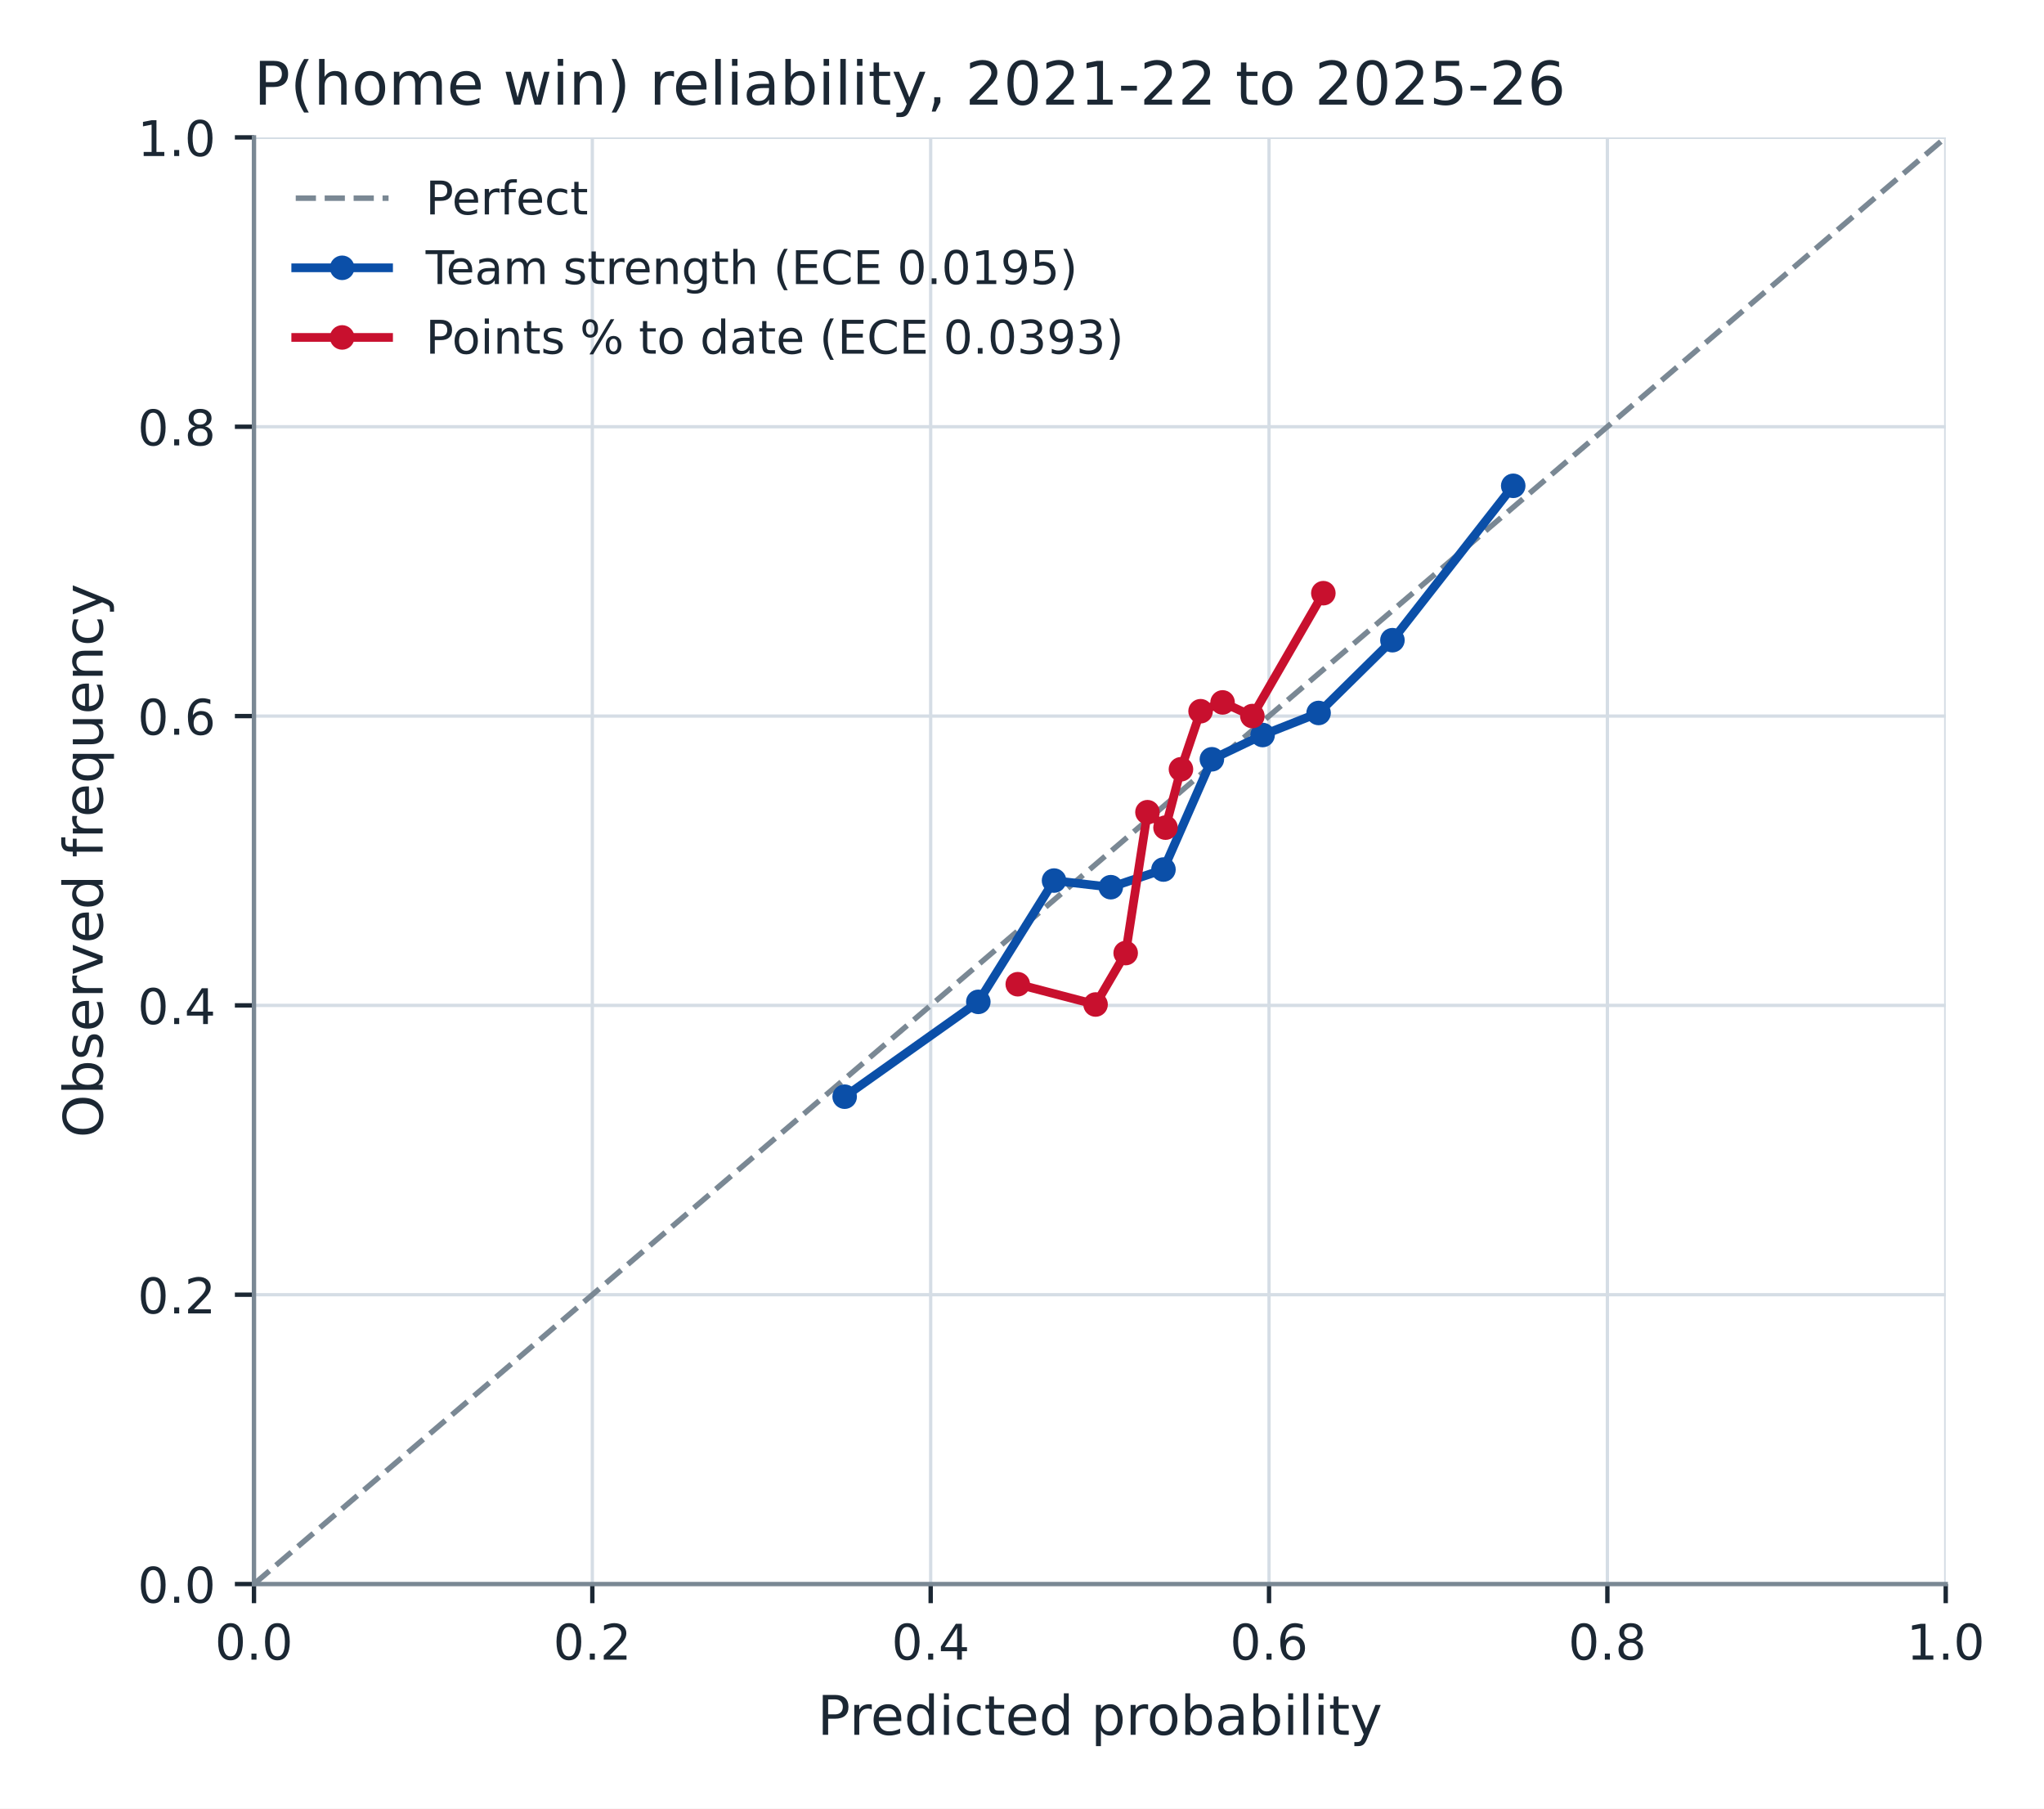
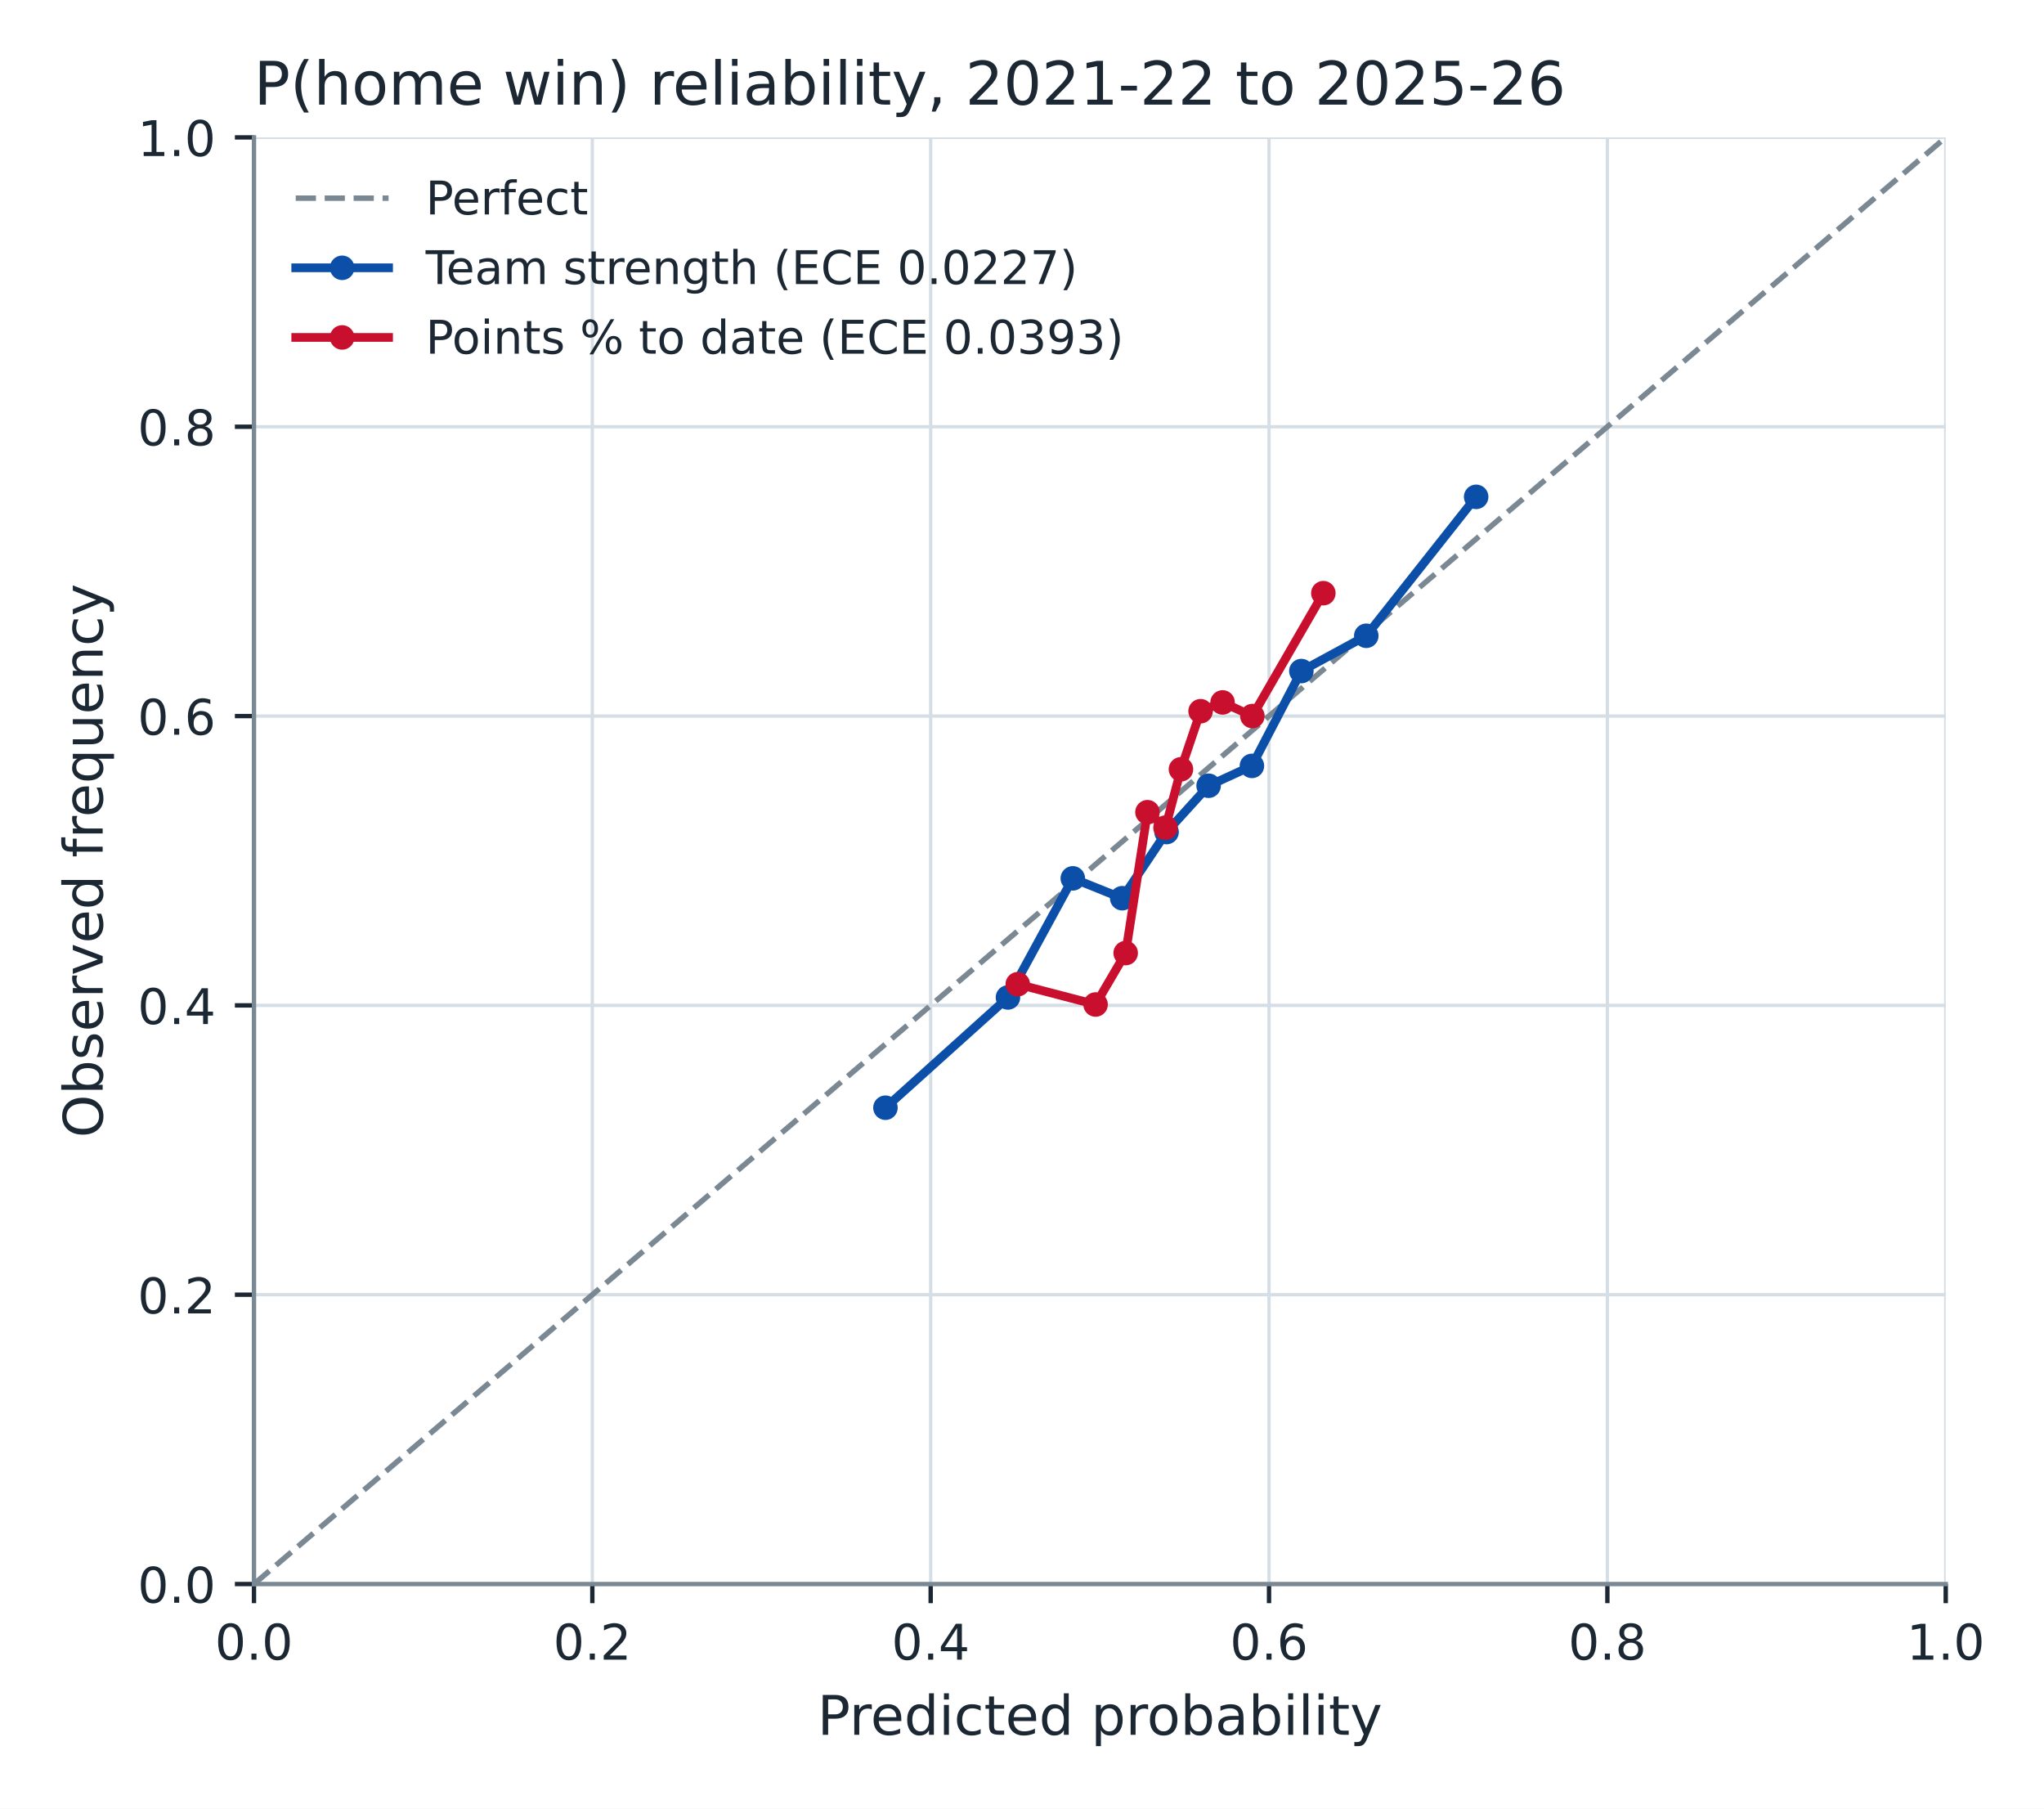
<svg xmlns="http://www.w3.org/2000/svg" xmlns:xlink="http://www.w3.org/1999/xlink" width="374.4pt" height="331.2pt" viewBox="0 0 374.4 331.2" version="1.1">
  <defs>
    <style type="text/css">*{stroke-linejoin: round; stroke-linecap: butt}</style>
  </defs>
  <g id="figure_1">
    <g id="patch_1">
      <path d="M 0 331.2  L 374.4 331.2  L 374.4 0  L 0 0  z " style="fill: #ffffff" />
    </g>
    <g id="axes_1">
      <g id="patch_2">
        <path d="M 46.522 290.078  L 356.4 290.078  L 356.4 25.157  L 46.522 25.157  z " style="fill: #ffffff" />
      </g>
      <g id="matplotlib.axis_1">
        <g id="xtick_1">
          <g id="line2d_1">
-             <path d="M 46.522 290.078  L 46.522 25.157  " clip-path="url(#pb35b290a6f)" style="fill: none; stroke: #d5dde5; stroke-width: 0.6; stroke-linecap: square" />
+             <path d="M 46.522 290.078  L 46.522 25.157  " clip-path="url(#pe15be101a5)" style="fill: none; stroke: #d5dde5; stroke-width: 0.6; stroke-linecap: square" />
          </g>
          <g id="line2d_2">
            <defs>
-               <path id="mad12ae90b5" d="M 0 0  L 0 3.5  " style="stroke: #1b2733; stroke-width: 0.8" />
+               <path id="m12890f5b84" d="M 0 0  L 0 3.5  " style="stroke: #1b2733; stroke-width: 0.8" />
            </defs>
            <g>
-               <use xlink:href="#mad12ae90b5" x="46.522" y="290.078" style="fill: #1b2733; stroke: #1b2733; stroke-width: 0.8" />
+               <use xlink:href="#m12890f5b84" x="46.522" y="290.078" style="fill: #1b2733; stroke: #1b2733; stroke-width: 0.8" />
            </g>
          </g>
          <g id="text_1">
            <text style="font-size: 9px; font-family: 'DejaVu Sans', 'Bitstream Vera Sans', 'Computer Modern Sans Serif', 'Lucida Grande', 'Verdana', 'Geneva', 'Lucid', 'Arial', 'Helvetica', 'Avant Garde', sans-serif; text-anchor: middle; fill: #1b2733" x="46.522" y="303.916" transform="rotate(-0 46.52234 303.9155)">0.0</text>
          </g>
        </g>
        <g id="xtick_2">
          <g id="line2d_3">
-             <path d="M 108.498 290.078  L 108.498 25.157  " clip-path="url(#pb35b290a6f)" style="fill: none; stroke: #d5dde5; stroke-width: 0.6; stroke-linecap: square" />
+             <path d="M 108.498 290.078  L 108.498 25.157  " clip-path="url(#pe15be101a5)" style="fill: none; stroke: #d5dde5; stroke-width: 0.6; stroke-linecap: square" />
          </g>
          <g id="line2d_4">
            <g>
-               <use xlink:href="#mad12ae90b5" x="108.498" y="290.078" style="fill: #1b2733; stroke: #1b2733; stroke-width: 0.8" />
+               <use xlink:href="#m12890f5b84" x="108.498" y="290.078" style="fill: #1b2733; stroke: #1b2733; stroke-width: 0.8" />
            </g>
          </g>
          <g id="text_2">
            <text style="font-size: 9px; font-family: 'DejaVu Sans', 'Bitstream Vera Sans', 'Computer Modern Sans Serif', 'Lucida Grande', 'Verdana', 'Geneva', 'Lucid', 'Arial', 'Helvetica', 'Avant Garde', sans-serif; text-anchor: middle; fill: #1b2733" x="108.498" y="303.916" transform="rotate(-0 108.4979 303.9155)">0.2</text>
          </g>
        </g>
        <g id="xtick_3">
          <g id="line2d_5">
-             <path d="M 170.473 290.078  L 170.473 25.157  " clip-path="url(#pb35b290a6f)" style="fill: none; stroke: #d5dde5; stroke-width: 0.6; stroke-linecap: square" />
+             <path d="M 170.473 290.078  L 170.473 25.157  " clip-path="url(#pe15be101a5)" style="fill: none; stroke: #d5dde5; stroke-width: 0.6; stroke-linecap: square" />
          </g>
          <g id="line2d_6">
            <g>
-               <use xlink:href="#mad12ae90b5" x="170.473" y="290.078" style="fill: #1b2733; stroke: #1b2733; stroke-width: 0.8" />
+               <use xlink:href="#m12890f5b84" x="170.473" y="290.078" style="fill: #1b2733; stroke: #1b2733; stroke-width: 0.8" />
            </g>
          </g>
          <g id="text_3">
            <text style="font-size: 9px; font-family: 'DejaVu Sans', 'Bitstream Vera Sans', 'Computer Modern Sans Serif', 'Lucida Grande', 'Verdana', 'Geneva', 'Lucid', 'Arial', 'Helvetica', 'Avant Garde', sans-serif; text-anchor: middle; fill: #1b2733" x="170.473" y="303.916" transform="rotate(-0 170.4734 303.9155)">0.4</text>
          </g>
        </g>
        <g id="xtick_4">
          <g id="line2d_7">
-             <path d="M 232.449 290.078  L 232.449 25.157  " clip-path="url(#pb35b290a6f)" style="fill: none; stroke: #d5dde5; stroke-width: 0.6; stroke-linecap: square" />
+             <path d="M 232.449 290.078  L 232.449 25.157  " clip-path="url(#pe15be101a5)" style="fill: none; stroke: #d5dde5; stroke-width: 0.6; stroke-linecap: square" />
          </g>
          <g id="line2d_8">
            <g>
-               <use xlink:href="#mad12ae90b5" x="232.449" y="290.078" style="fill: #1b2733; stroke: #1b2733; stroke-width: 0.8" />
+               <use xlink:href="#m12890f5b84" x="232.449" y="290.078" style="fill: #1b2733; stroke: #1b2733; stroke-width: 0.8" />
            </g>
          </g>
          <g id="text_4">
            <text style="font-size: 9px; font-family: 'DejaVu Sans', 'Bitstream Vera Sans', 'Computer Modern Sans Serif', 'Lucida Grande', 'Verdana', 'Geneva', 'Lucid', 'Arial', 'Helvetica', 'Avant Garde', sans-serif; text-anchor: middle; fill: #1b2733" x="232.449" y="303.916" transform="rotate(-0 232.4489 303.9155)">0.6</text>
          </g>
        </g>
        <g id="xtick_5">
          <g id="line2d_9">
-             <path d="M 294.424 290.078  L 294.424 25.157  " clip-path="url(#pb35b290a6f)" style="fill: none; stroke: #d5dde5; stroke-width: 0.6; stroke-linecap: square" />
+             <path d="M 294.424 290.078  L 294.424 25.157  " clip-path="url(#pe15be101a5)" style="fill: none; stroke: #d5dde5; stroke-width: 0.6; stroke-linecap: square" />
          </g>
          <g id="line2d_10">
            <g>
-               <use xlink:href="#mad12ae90b5" x="294.424" y="290.078" style="fill: #1b2733; stroke: #1b2733; stroke-width: 0.8" />
+               <use xlink:href="#m12890f5b84" x="294.424" y="290.078" style="fill: #1b2733; stroke: #1b2733; stroke-width: 0.8" />
            </g>
          </g>
          <g id="text_5">
            <text style="font-size: 9px; font-family: 'DejaVu Sans', 'Bitstream Vera Sans', 'Computer Modern Sans Serif', 'Lucida Grande', 'Verdana', 'Geneva', 'Lucid', 'Arial', 'Helvetica', 'Avant Garde', sans-serif; text-anchor: middle; fill: #1b2733" x="294.424" y="303.916" transform="rotate(-0 294.4245 303.9155)">0.8</text>
          </g>
        </g>
        <g id="xtick_6">
          <g id="line2d_11">
-             <path d="M 356.4 290.078  L 356.4 25.157  " clip-path="url(#pb35b290a6f)" style="fill: none; stroke: #d5dde5; stroke-width: 0.6; stroke-linecap: square" />
+             <path d="M 356.4 290.078  L 356.4 25.157  " clip-path="url(#pe15be101a5)" style="fill: none; stroke: #d5dde5; stroke-width: 0.6; stroke-linecap: square" />
          </g>
          <g id="line2d_12">
            <g>
-               <use xlink:href="#mad12ae90b5" x="356.4" y="290.078" style="fill: #1b2733; stroke: #1b2733; stroke-width: 0.8" />
+               <use xlink:href="#m12890f5b84" x="356.4" y="290.078" style="fill: #1b2733; stroke: #1b2733; stroke-width: 0.8" />
            </g>
          </g>
          <g id="text_6">
            <text style="font-size: 9px; font-family: 'DejaVu Sans', 'Bitstream Vera Sans', 'Computer Modern Sans Serif', 'Lucida Grande', 'Verdana', 'Geneva', 'Lucid', 'Arial', 'Helvetica', 'Avant Garde', sans-serif; text-anchor: middle; fill: #1b2733" x="356.4" y="303.916" transform="rotate(-0 356.4 303.9155)">1.0</text>
          </g>
        </g>
        <g id="text_7">
          <text style="font-size: 10px; font-family: 'DejaVu Sans', 'Bitstream Vera Sans', 'Computer Modern Sans Serif', 'Lucida Grande', 'Verdana', 'Geneva', 'Lucid', 'Arial', 'Helvetica', 'Avant Garde', sans-serif; text-anchor: middle; fill: #1b2733" x="201.461" y="317.676" transform="rotate(-0 201.4612 317.6761)">Predicted probability</text>
        </g>
      </g>
      <g id="matplotlib.axis_2">
        <g id="ytick_1">
          <g id="line2d_13">
-             <path d="M 46.522 290.078  L 356.4 290.078  " clip-path="url(#pb35b290a6f)" style="fill: none; stroke: #d5dde5; stroke-width: 0.6; stroke-linecap: square" />
+             <path d="M 46.522 290.078  L 356.4 290.078  " clip-path="url(#pe15be101a5)" style="fill: none; stroke: #d5dde5; stroke-width: 0.6; stroke-linecap: square" />
          </g>
          <g id="line2d_14">
            <defs>
-               <path id="m69b7357054" d="M 0 0  L -3.5 0  " style="stroke: #1b2733; stroke-width: 0.8" />
+               <path id="mc4fbec4157" d="M 0 0  L -3.5 0  " style="stroke: #1b2733; stroke-width: 0.8" />
            </defs>
            <g>
-               <use xlink:href="#m69b7357054" x="46.522" y="290.078" style="fill: #1b2733; stroke: #1b2733; stroke-width: 0.8" />
+               <use xlink:href="#mc4fbec4157" x="46.522" y="290.078" style="fill: #1b2733; stroke: #1b2733; stroke-width: 0.8" />
            </g>
          </g>
          <g id="text_8">
            <text style="font-size: 9px; font-family: 'DejaVu Sans', 'Bitstream Vera Sans', 'Computer Modern Sans Serif', 'Lucida Grande', 'Verdana', 'Geneva', 'Lucid', 'Arial', 'Helvetica', 'Avant Garde', sans-serif; text-anchor: end; fill: #1b2733" x="39.522" y="293.497" transform="rotate(-0 39.52234 293.4966)">0.0</text>
          </g>
        </g>
        <g id="ytick_2">
          <g id="line2d_15">
-             <path d="M 46.522 237.094  L 356.4 237.094  " clip-path="url(#pb35b290a6f)" style="fill: none; stroke: #d5dde5; stroke-width: 0.6; stroke-linecap: square" />
+             <path d="M 46.522 237.094  L 356.4 237.094  " clip-path="url(#pe15be101a5)" style="fill: none; stroke: #d5dde5; stroke-width: 0.6; stroke-linecap: square" />
          </g>
          <g id="line2d_16">
            <g>
-               <use xlink:href="#m69b7357054" x="46.522" y="237.094" style="fill: #1b2733; stroke: #1b2733; stroke-width: 0.8" />
+               <use xlink:href="#mc4fbec4157" x="46.522" y="237.094" style="fill: #1b2733; stroke: #1b2733; stroke-width: 0.8" />
            </g>
          </g>
          <g id="text_9">
            <text style="font-size: 9px; font-family: 'DejaVu Sans', 'Bitstream Vera Sans', 'Computer Modern Sans Serif', 'Lucida Grande', 'Verdana', 'Geneva', 'Lucid', 'Arial', 'Helvetica', 'Avant Garde', sans-serif; text-anchor: end; fill: #1b2733" x="39.522" y="240.513" transform="rotate(-0 39.52234 240.5126)">0.2</text>
          </g>
        </g>
        <g id="ytick_3">
          <g id="line2d_17">
-             <path d="M 46.522 184.11  L 356.4 184.11  " clip-path="url(#pb35b290a6f)" style="fill: none; stroke: #d5dde5; stroke-width: 0.6; stroke-linecap: square" />
+             <path d="M 46.522 184.11  L 356.4 184.11  " clip-path="url(#pe15be101a5)" style="fill: none; stroke: #d5dde5; stroke-width: 0.6; stroke-linecap: square" />
          </g>
          <g id="line2d_18">
            <g>
-               <use xlink:href="#m69b7357054" x="46.522" y="184.11" style="fill: #1b2733; stroke: #1b2733; stroke-width: 0.8" />
+               <use xlink:href="#mc4fbec4157" x="46.522" y="184.11" style="fill: #1b2733; stroke: #1b2733; stroke-width: 0.8" />
            </g>
          </g>
          <g id="text_10">
            <text style="font-size: 9px; font-family: 'DejaVu Sans', 'Bitstream Vera Sans', 'Computer Modern Sans Serif', 'Lucida Grande', 'Verdana', 'Geneva', 'Lucid', 'Arial', 'Helvetica', 'Avant Garde', sans-serif; text-anchor: end; fill: #1b2733" x="39.522" y="187.529" transform="rotate(-0 39.52234 187.5285)">0.4</text>
          </g>
        </g>
        <g id="ytick_4">
          <g id="line2d_19">
-             <path d="M 46.522 131.126  L 356.4 131.126  " clip-path="url(#pb35b290a6f)" style="fill: none; stroke: #d5dde5; stroke-width: 0.6; stroke-linecap: square" />
+             <path d="M 46.522 131.126  L 356.4 131.126  " clip-path="url(#pe15be101a5)" style="fill: none; stroke: #d5dde5; stroke-width: 0.6; stroke-linecap: square" />
          </g>
          <g id="line2d_20">
            <g>
-               <use xlink:href="#m69b7357054" x="46.522" y="131.126" style="fill: #1b2733; stroke: #1b2733; stroke-width: 0.8" />
+               <use xlink:href="#mc4fbec4157" x="46.522" y="131.126" style="fill: #1b2733; stroke: #1b2733; stroke-width: 0.8" />
            </g>
          </g>
          <g id="text_11">
            <text style="font-size: 9px; font-family: 'DejaVu Sans', 'Bitstream Vera Sans', 'Computer Modern Sans Serif', 'Lucida Grande', 'Verdana', 'Geneva', 'Lucid', 'Arial', 'Helvetica', 'Avant Garde', sans-serif; text-anchor: end; fill: #1b2733" x="39.522" y="134.544" transform="rotate(-0 39.52234 134.5445)">0.6</text>
          </g>
        </g>
        <g id="ytick_5">
          <g id="line2d_21">
-             <path d="M 46.522 78.141  L 356.4 78.141  " clip-path="url(#pb35b290a6f)" style="fill: none; stroke: #d5dde5; stroke-width: 0.6; stroke-linecap: square" />
+             <path d="M 46.522 78.141  L 356.4 78.141  " clip-path="url(#pe15be101a5)" style="fill: none; stroke: #d5dde5; stroke-width: 0.6; stroke-linecap: square" />
          </g>
          <g id="line2d_22">
            <g>
-               <use xlink:href="#m69b7357054" x="46.522" y="78.141" style="fill: #1b2733; stroke: #1b2733; stroke-width: 0.8" />
+               <use xlink:href="#mc4fbec4157" x="46.522" y="78.141" style="fill: #1b2733; stroke: #1b2733; stroke-width: 0.8" />
            </g>
          </g>
          <g id="text_12">
            <text style="font-size: 9px; font-family: 'DejaVu Sans', 'Bitstream Vera Sans', 'Computer Modern Sans Serif', 'Lucida Grande', 'Verdana', 'Geneva', 'Lucid', 'Arial', 'Helvetica', 'Avant Garde', sans-serif; text-anchor: end; fill: #1b2733" x="39.522" y="81.56" transform="rotate(-0 39.52234 81.56041)">0.8</text>
          </g>
        </g>
        <g id="ytick_6">
          <g id="line2d_23">
-             <path d="M 46.522 25.157  L 356.4 25.157  " clip-path="url(#pb35b290a6f)" style="fill: none; stroke: #d5dde5; stroke-width: 0.6; stroke-linecap: square" />
+             <path d="M 46.522 25.157  L 356.4 25.157  " clip-path="url(#pe15be101a5)" style="fill: none; stroke: #d5dde5; stroke-width: 0.6; stroke-linecap: square" />
          </g>
          <g id="line2d_24">
            <g>
-               <use xlink:href="#m69b7357054" x="46.522" y="25.157" style="fill: #1b2733; stroke: #1b2733; stroke-width: 0.8" />
+               <use xlink:href="#mc4fbec4157" x="46.522" y="25.157" style="fill: #1b2733; stroke: #1b2733; stroke-width: 0.8" />
            </g>
          </g>
          <g id="text_13">
            <text style="font-size: 9px; font-family: 'DejaVu Sans', 'Bitstream Vera Sans', 'Computer Modern Sans Serif', 'Lucida Grande', 'Verdana', 'Geneva', 'Lucid', 'Arial', 'Helvetica', 'Avant Garde', sans-serif; text-anchor: end; fill: #1b2733" x="39.522" y="28.576" transform="rotate(-0 39.52234 28.57637)">1.0</text>
          </g>
        </g>
        <g id="text_14">
          <text style="font-size: 10px; font-family: 'DejaVu Sans', 'Bitstream Vera Sans', 'Computer Modern Sans Serif', 'Lucida Grande', 'Verdana', 'Geneva', 'Lucid', 'Arial', 'Helvetica', 'Avant Garde', sans-serif; text-anchor: middle; fill: #1b2733" x="18.807" y="157.618" transform="rotate(-90 18.80719 157.6175)">Observed frequency</text>
        </g>
      </g>
      <g id="line2d_25">
-         <path d="M 46.522 290.078  L 356.4 25.157  " clip-path="url(#pb35b290a6f)" style="fill: none; stroke-dasharray: 3.7,1.6; stroke-dashoffset: 0; stroke: #7a8894" />
+         <path d="M 46.522 290.078  L 356.4 25.157  " clip-path="url(#pe15be101a5)" style="fill: none; stroke-dasharray: 3.7,1.6; stroke-dashoffset: 0; stroke: #7a8894" />
      </g>
      <g id="line2d_26">
-         <path d="M 154.716 200.829  L 179.199 183.463  L 193.07 161.252  L 203.463 162.464  L 213.111 159.233  L 221.98 139.041  L 231.275 134.599  L 241.527 130.56  L 255.052 117.233  L 277.177 88.964  " clip-path="url(#pb35b290a6f)" style="fill: none; stroke: #0b4fa8; stroke-width: 1.6; stroke-linecap: square" />
+         <path d="M 162.189 202.848  L 184.628 182.656  L 196.505 160.848  L 205.555 164.483  L 213.678 152.368  L 221.383 143.887  L 229.313 140.252  L 238.369 122.887  L 250.261 116.426  L 270.387 90.984  " clip-path="url(#pe15be101a5)" style="fill: none; stroke: #0b4fa8; stroke-width: 1.6; stroke-linecap: square" />
        <defs>
-           <path id="m8bfab94699" d="M 0 1.75  C 0.464 1.75 0.909 1.566 1.237 1.237  C 1.566 0.909 1.75 0.464 1.75 0  C 1.75 -0.464 1.566 -0.909 1.237 -1.237  C 0.909 -1.566 0.464 -1.75 0 -1.75  C -0.464 -1.75 -0.909 -1.566 -1.237 -1.237  C -1.566 -0.909 -1.75 -0.464 -1.75 0  C -1.75 0.464 -1.566 0.909 -1.237 1.237  C -0.909 1.566 -0.464 1.75 0 1.75  z " style="stroke: #0b4fa8" />
+           <path id="m80820fbebc" d="M 0 1.75  C 0.464 1.75 0.909 1.566 1.237 1.237  C 1.566 0.909 1.75 0.464 1.75 0  C 1.75 -0.464 1.566 -0.909 1.237 -1.237  C 0.909 -1.566 0.464 -1.75 0 -1.75  C -0.464 -1.75 -0.909 -1.566 -1.237 -1.237  C -1.566 -0.909 -1.75 -0.464 -1.75 0  C -1.75 0.464 -1.566 0.909 -1.237 1.237  C -0.909 1.566 -0.464 1.75 0 1.75  z " style="stroke: #0b4fa8" />
        </defs>
-         <g clip-path="url(#pb35b290a6f)">
-           <use xlink:href="#m8bfab94699" x="154.716" y="200.829" style="fill: #0b4fa8; stroke: #0b4fa8" />
-           <use xlink:href="#m8bfab94699" x="179.199" y="183.463" style="fill: #0b4fa8; stroke: #0b4fa8" />
-           <use xlink:href="#m8bfab94699" x="193.07" y="161.252" style="fill: #0b4fa8; stroke: #0b4fa8" />
-           <use xlink:href="#m8bfab94699" x="203.463" y="162.464" style="fill: #0b4fa8; stroke: #0b4fa8" />
-           <use xlink:href="#m8bfab94699" x="213.111" y="159.233" style="fill: #0b4fa8; stroke: #0b4fa8" />
-           <use xlink:href="#m8bfab94699" x="221.98" y="139.041" style="fill: #0b4fa8; stroke: #0b4fa8" />
-           <use xlink:href="#m8bfab94699" x="231.275" y="134.599" style="fill: #0b4fa8; stroke: #0b4fa8" />
-           <use xlink:href="#m8bfab94699" x="241.527" y="130.56" style="fill: #0b4fa8; stroke: #0b4fa8" />
-           <use xlink:href="#m8bfab94699" x="255.052" y="117.233" style="fill: #0b4fa8; stroke: #0b4fa8" />
-           <use xlink:href="#m8bfab94699" x="277.177" y="88.964" style="fill: #0b4fa8; stroke: #0b4fa8" />
+         <g clip-path="url(#pe15be101a5)">
+           <use xlink:href="#m80820fbebc" x="162.189" y="202.848" style="fill: #0b4fa8; stroke: #0b4fa8" />
+           <use xlink:href="#m80820fbebc" x="184.628" y="182.656" style="fill: #0b4fa8; stroke: #0b4fa8" />
+           <use xlink:href="#m80820fbebc" x="196.505" y="160.848" style="fill: #0b4fa8; stroke: #0b4fa8" />
+           <use xlink:href="#m80820fbebc" x="205.555" y="164.483" style="fill: #0b4fa8; stroke: #0b4fa8" />
+           <use xlink:href="#m80820fbebc" x="213.678" y="152.368" style="fill: #0b4fa8; stroke: #0b4fa8" />
+           <use xlink:href="#m80820fbebc" x="221.383" y="143.887" style="fill: #0b4fa8; stroke: #0b4fa8" />
+           <use xlink:href="#m80820fbebc" x="229.313" y="140.252" style="fill: #0b4fa8; stroke: #0b4fa8" />
+           <use xlink:href="#m80820fbebc" x="238.369" y="122.887" style="fill: #0b4fa8; stroke: #0b4fa8" />
+           <use xlink:href="#m80820fbebc" x="250.261" y="116.426" style="fill: #0b4fa8; stroke: #0b4fa8" />
+           <use xlink:href="#m80820fbebc" x="270.387" y="90.984" style="fill: #0b4fa8; stroke: #0b4fa8" />
        </g>
      </g>
      <g id="line2d_27">
-         <path d="M 186.425 180.233  L 200.676 183.948  L 206.189 174.527  L 210.182 148.733  L 213.488 151.557  L 216.316 140.87  L 219.91 130.24  L 223.94 128.629  L 229.398 131.126  L 242.398 108.625  " clip-path="url(#pb35b290a6f)" style="fill: none; stroke: #c8102e; stroke-width: 1.6; stroke-linecap: square" />
+         <path d="M 186.425 180.233  L 200.676 183.948  L 206.189 174.527  L 210.182 148.733  L 213.488 151.557  L 216.316 140.87  L 219.91 130.24  L 223.94 128.629  L 229.398 131.126  L 242.398 108.625  " clip-path="url(#pe15be101a5)" style="fill: none; stroke: #c8102e; stroke-width: 1.6; stroke-linecap: square" />
        <defs>
-           <path id="mb4c80b7bb8" d="M 0 1.75  C 0.464 1.75 0.909 1.566 1.237 1.237  C 1.566 0.909 1.75 0.464 1.75 0  C 1.75 -0.464 1.566 -0.909 1.237 -1.237  C 0.909 -1.566 0.464 -1.75 0 -1.75  C -0.464 -1.75 -0.909 -1.566 -1.237 -1.237  C -1.566 -0.909 -1.75 -0.464 -1.75 0  C -1.75 0.464 -1.566 0.909 -1.237 1.237  C -0.909 1.566 -0.464 1.75 0 1.75  z " style="stroke: #c8102e" />
+           <path id="md227ec5136" d="M 0 1.75  C 0.464 1.75 0.909 1.566 1.237 1.237  C 1.566 0.909 1.75 0.464 1.75 0  C 1.75 -0.464 1.566 -0.909 1.237 -1.237  C 0.909 -1.566 0.464 -1.75 0 -1.75  C -0.464 -1.75 -0.909 -1.566 -1.237 -1.237  C -1.566 -0.909 -1.75 -0.464 -1.75 0  C -1.75 0.464 -1.566 0.909 -1.237 1.237  C -0.909 1.566 -0.464 1.75 0 1.75  z " style="stroke: #c8102e" />
        </defs>
-         <g clip-path="url(#pb35b290a6f)">
-           <use xlink:href="#mb4c80b7bb8" x="186.425" y="180.233" style="fill: #c8102e; stroke: #c8102e" />
-           <use xlink:href="#mb4c80b7bb8" x="200.676" y="183.948" style="fill: #c8102e; stroke: #c8102e" />
-           <use xlink:href="#mb4c80b7bb8" x="206.189" y="174.527" style="fill: #c8102e; stroke: #c8102e" />
-           <use xlink:href="#mb4c80b7bb8" x="210.182" y="148.733" style="fill: #c8102e; stroke: #c8102e" />
-           <use xlink:href="#mb4c80b7bb8" x="213.488" y="151.557" style="fill: #c8102e; stroke: #c8102e" />
-           <use xlink:href="#mb4c80b7bb8" x="216.316" y="140.87" style="fill: #c8102e; stroke: #c8102e" />
-           <use xlink:href="#mb4c80b7bb8" x="219.91" y="130.24" style="fill: #c8102e; stroke: #c8102e" />
-           <use xlink:href="#mb4c80b7bb8" x="223.94" y="128.629" style="fill: #c8102e; stroke: #c8102e" />
-           <use xlink:href="#mb4c80b7bb8" x="229.398" y="131.126" style="fill: #c8102e; stroke: #c8102e" />
-           <use xlink:href="#mb4c80b7bb8" x="242.398" y="108.625" style="fill: #c8102e; stroke: #c8102e" />
+         <g clip-path="url(#pe15be101a5)">
+           <use xlink:href="#md227ec5136" x="186.425" y="180.233" style="fill: #c8102e; stroke: #c8102e" />
+           <use xlink:href="#md227ec5136" x="200.676" y="183.948" style="fill: #c8102e; stroke: #c8102e" />
+           <use xlink:href="#md227ec5136" x="206.189" y="174.527" style="fill: #c8102e; stroke: #c8102e" />
+           <use xlink:href="#md227ec5136" x="210.182" y="148.733" style="fill: #c8102e; stroke: #c8102e" />
+           <use xlink:href="#md227ec5136" x="213.488" y="151.557" style="fill: #c8102e; stroke: #c8102e" />
+           <use xlink:href="#md227ec5136" x="216.316" y="140.87" style="fill: #c8102e; stroke: #c8102e" />
+           <use xlink:href="#md227ec5136" x="219.91" y="130.24" style="fill: #c8102e; stroke: #c8102e" />
+           <use xlink:href="#md227ec5136" x="223.94" y="128.629" style="fill: #c8102e; stroke: #c8102e" />
+           <use xlink:href="#md227ec5136" x="229.398" y="131.126" style="fill: #c8102e; stroke: #c8102e" />
+           <use xlink:href="#md227ec5136" x="242.398" y="108.625" style="fill: #c8102e; stroke: #c8102e" />
        </g>
      </g>
      <g id="patch_3">
        <path d="M 46.522 290.078  L 46.522 25.157  " style="fill: none; stroke: #7a8894; stroke-width: 0.8; stroke-linejoin: miter; stroke-linecap: square" />
      </g>
      <g id="patch_4">
        <path d="M 46.522 290.078  L 356.4 290.078  " style="fill: none; stroke: #7a8894; stroke-width: 0.8; stroke-linejoin: miter; stroke-linecap: square" />
      </g>
      <g id="text_15">
        <text style="font-size: 11px; font-family: 'DejaVu Sans', 'Bitstream Vera Sans', 'Computer Modern Sans Serif', 'Lucida Grande', 'Verdana', 'Geneva', 'Lucid', 'Arial', 'Helvetica', 'Avant Garde', sans-serif; text-anchor: start; fill: #1b2733" x="46.522" y="19.157" transform="rotate(-0 46.52234 19.15742)">P(home win) reliability, 2021-22 to 2025-26</text>
      </g>
      <g id="legend_1">
        <g id="line2d_28">
          <path d="M 54.172 36.291  L 62.672 36.291  L 71.172 36.291  " style="fill: none; stroke-dasharray: 3.7,1.6; stroke-dashoffset: 0; stroke: #7a8894" />
        </g>
        <g id="text_16">
          <text style="font-size: 8.5px; font-family: 'DejaVu Sans', 'Bitstream Vera Sans', 'Computer Modern Sans Serif', 'Lucida Grande', 'Verdana', 'Geneva', 'Lucid', 'Arial', 'Helvetica', 'Avant Garde', sans-serif; text-anchor: start; fill: #1b2733" x="77.972" y="39.266" transform="rotate(-0 77.97234 39.26609)">Perfect</text>
        </g>
        <g id="line2d_29">
          <path d="M 54.172 49.042  L 62.672 49.042  L 71.172 49.042  " style="fill: none; stroke: #0b4fa8; stroke-width: 1.6; stroke-linecap: square" />
          <g>
-             <use xlink:href="#m8bfab94699" x="62.672" y="49.042" style="fill: #0b4fa8; stroke: #0b4fa8" />
+             <use xlink:href="#m80820fbebc" x="62.672" y="49.042" style="fill: #0b4fa8; stroke: #0b4fa8" />
          </g>
        </g>
        <g id="text_17">
-           <text style="font-size: 8.5px; font-family: 'DejaVu Sans', 'Bitstream Vera Sans', 'Computer Modern Sans Serif', 'Lucida Grande', 'Verdana', 'Geneva', 'Lucid', 'Arial', 'Helvetica', 'Avant Garde', sans-serif; text-anchor: start; fill: #1b2733" x="77.972" y="52.017" transform="rotate(-0 77.97234 52.01676)">Team strength (ECE 0.0195)</text>
+           <text style="font-size: 8.5px; font-family: 'DejaVu Sans', 'Bitstream Vera Sans', 'Computer Modern Sans Serif', 'Lucida Grande', 'Verdana', 'Geneva', 'Lucid', 'Arial', 'Helvetica', 'Avant Garde', sans-serif; text-anchor: start; fill: #1b2733" x="77.972" y="52.017" transform="rotate(-0 77.97234 52.01676)">Team strength (ECE 0.0227)</text>
        </g>
        <g id="line2d_30">
          <path d="M 54.172 61.792  L 62.672 61.792  L 71.172 61.792  " style="fill: none; stroke: #c8102e; stroke-width: 1.6; stroke-linecap: square" />
          <g>
-             <use xlink:href="#mb4c80b7bb8" x="62.672" y="61.792" style="fill: #c8102e; stroke: #c8102e" />
+             <use xlink:href="#md227ec5136" x="62.672" y="61.792" style="fill: #c8102e; stroke: #c8102e" />
          </g>
        </g>
        <g id="text_18">
          <text style="font-size: 8.5px; font-family: 'DejaVu Sans', 'Bitstream Vera Sans', 'Computer Modern Sans Serif', 'Lucida Grande', 'Verdana', 'Geneva', 'Lucid', 'Arial', 'Helvetica', 'Avant Garde', sans-serif; text-anchor: start; fill: #1b2733" x="77.972" y="64.767" transform="rotate(-0 77.97234 64.76742)">Points % to date (ECE 0.0393)</text>
        </g>
      </g>
    </g>
  </g>
  <defs>
-     <clipPath id="pb35b290a6f">
+     <clipPath id="pe15be101a5">
      <rect x="46.522" y="25.157" width="309.878" height="264.92" />
    </clipPath>
  </defs>
</svg>
